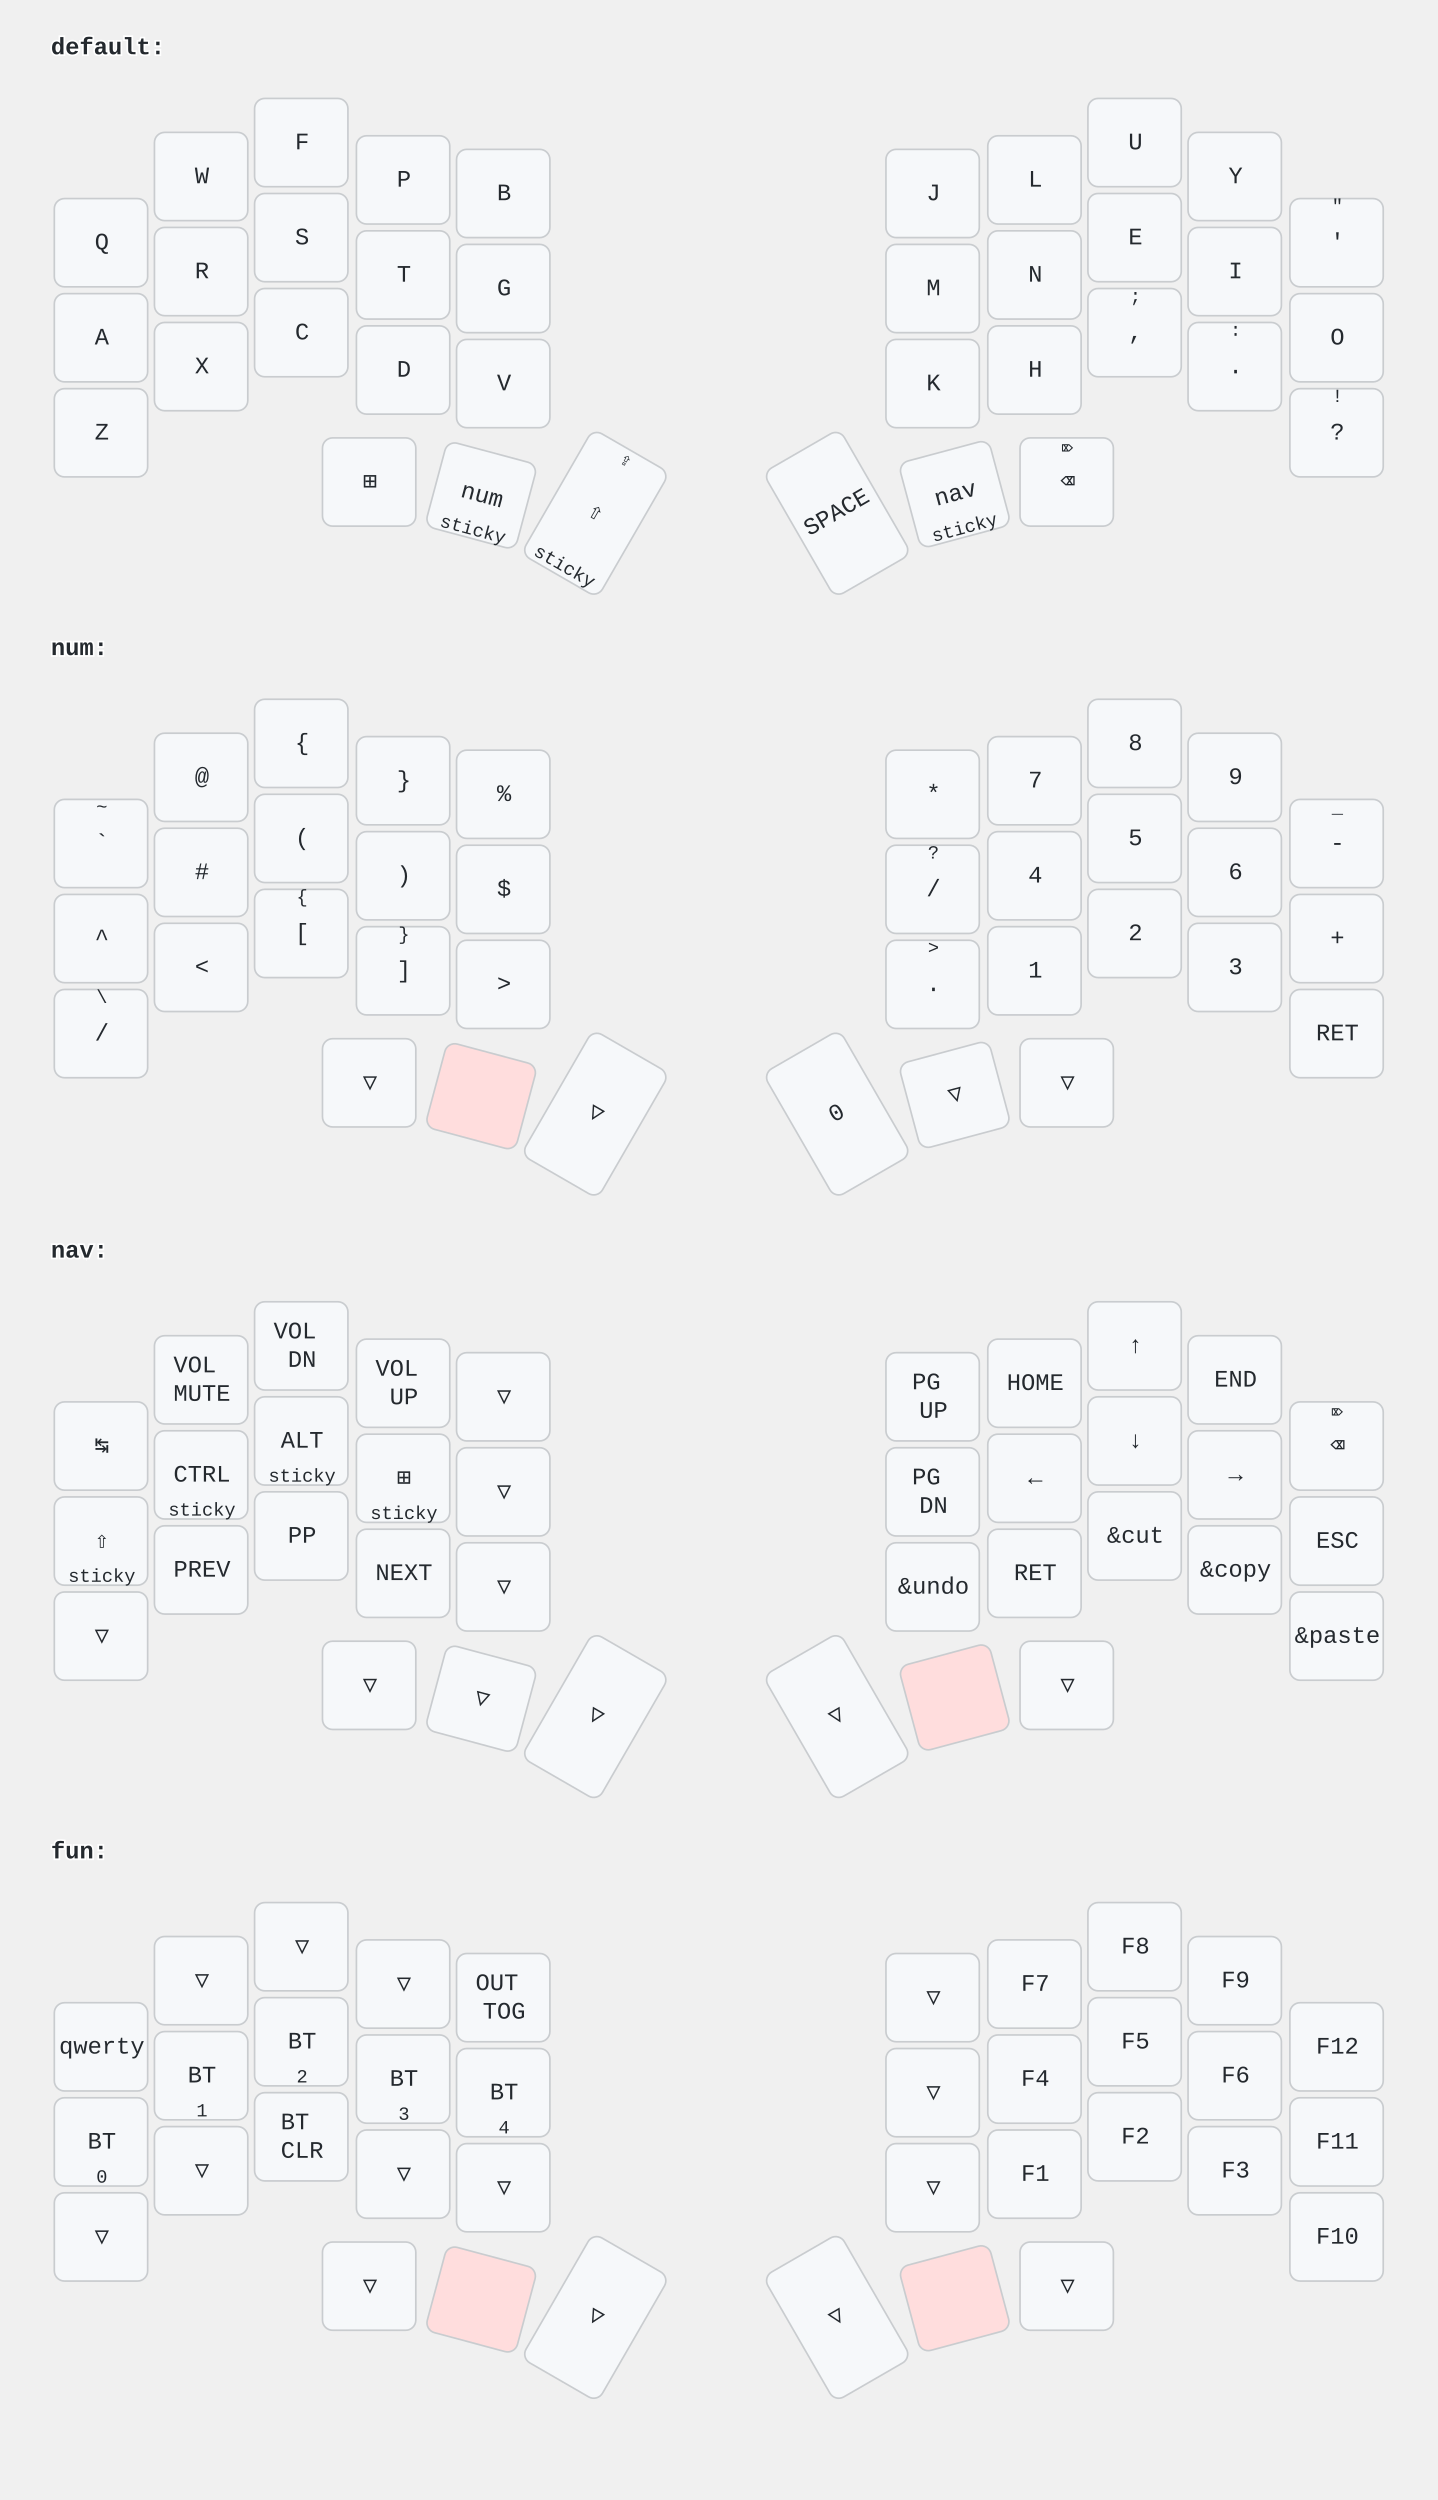
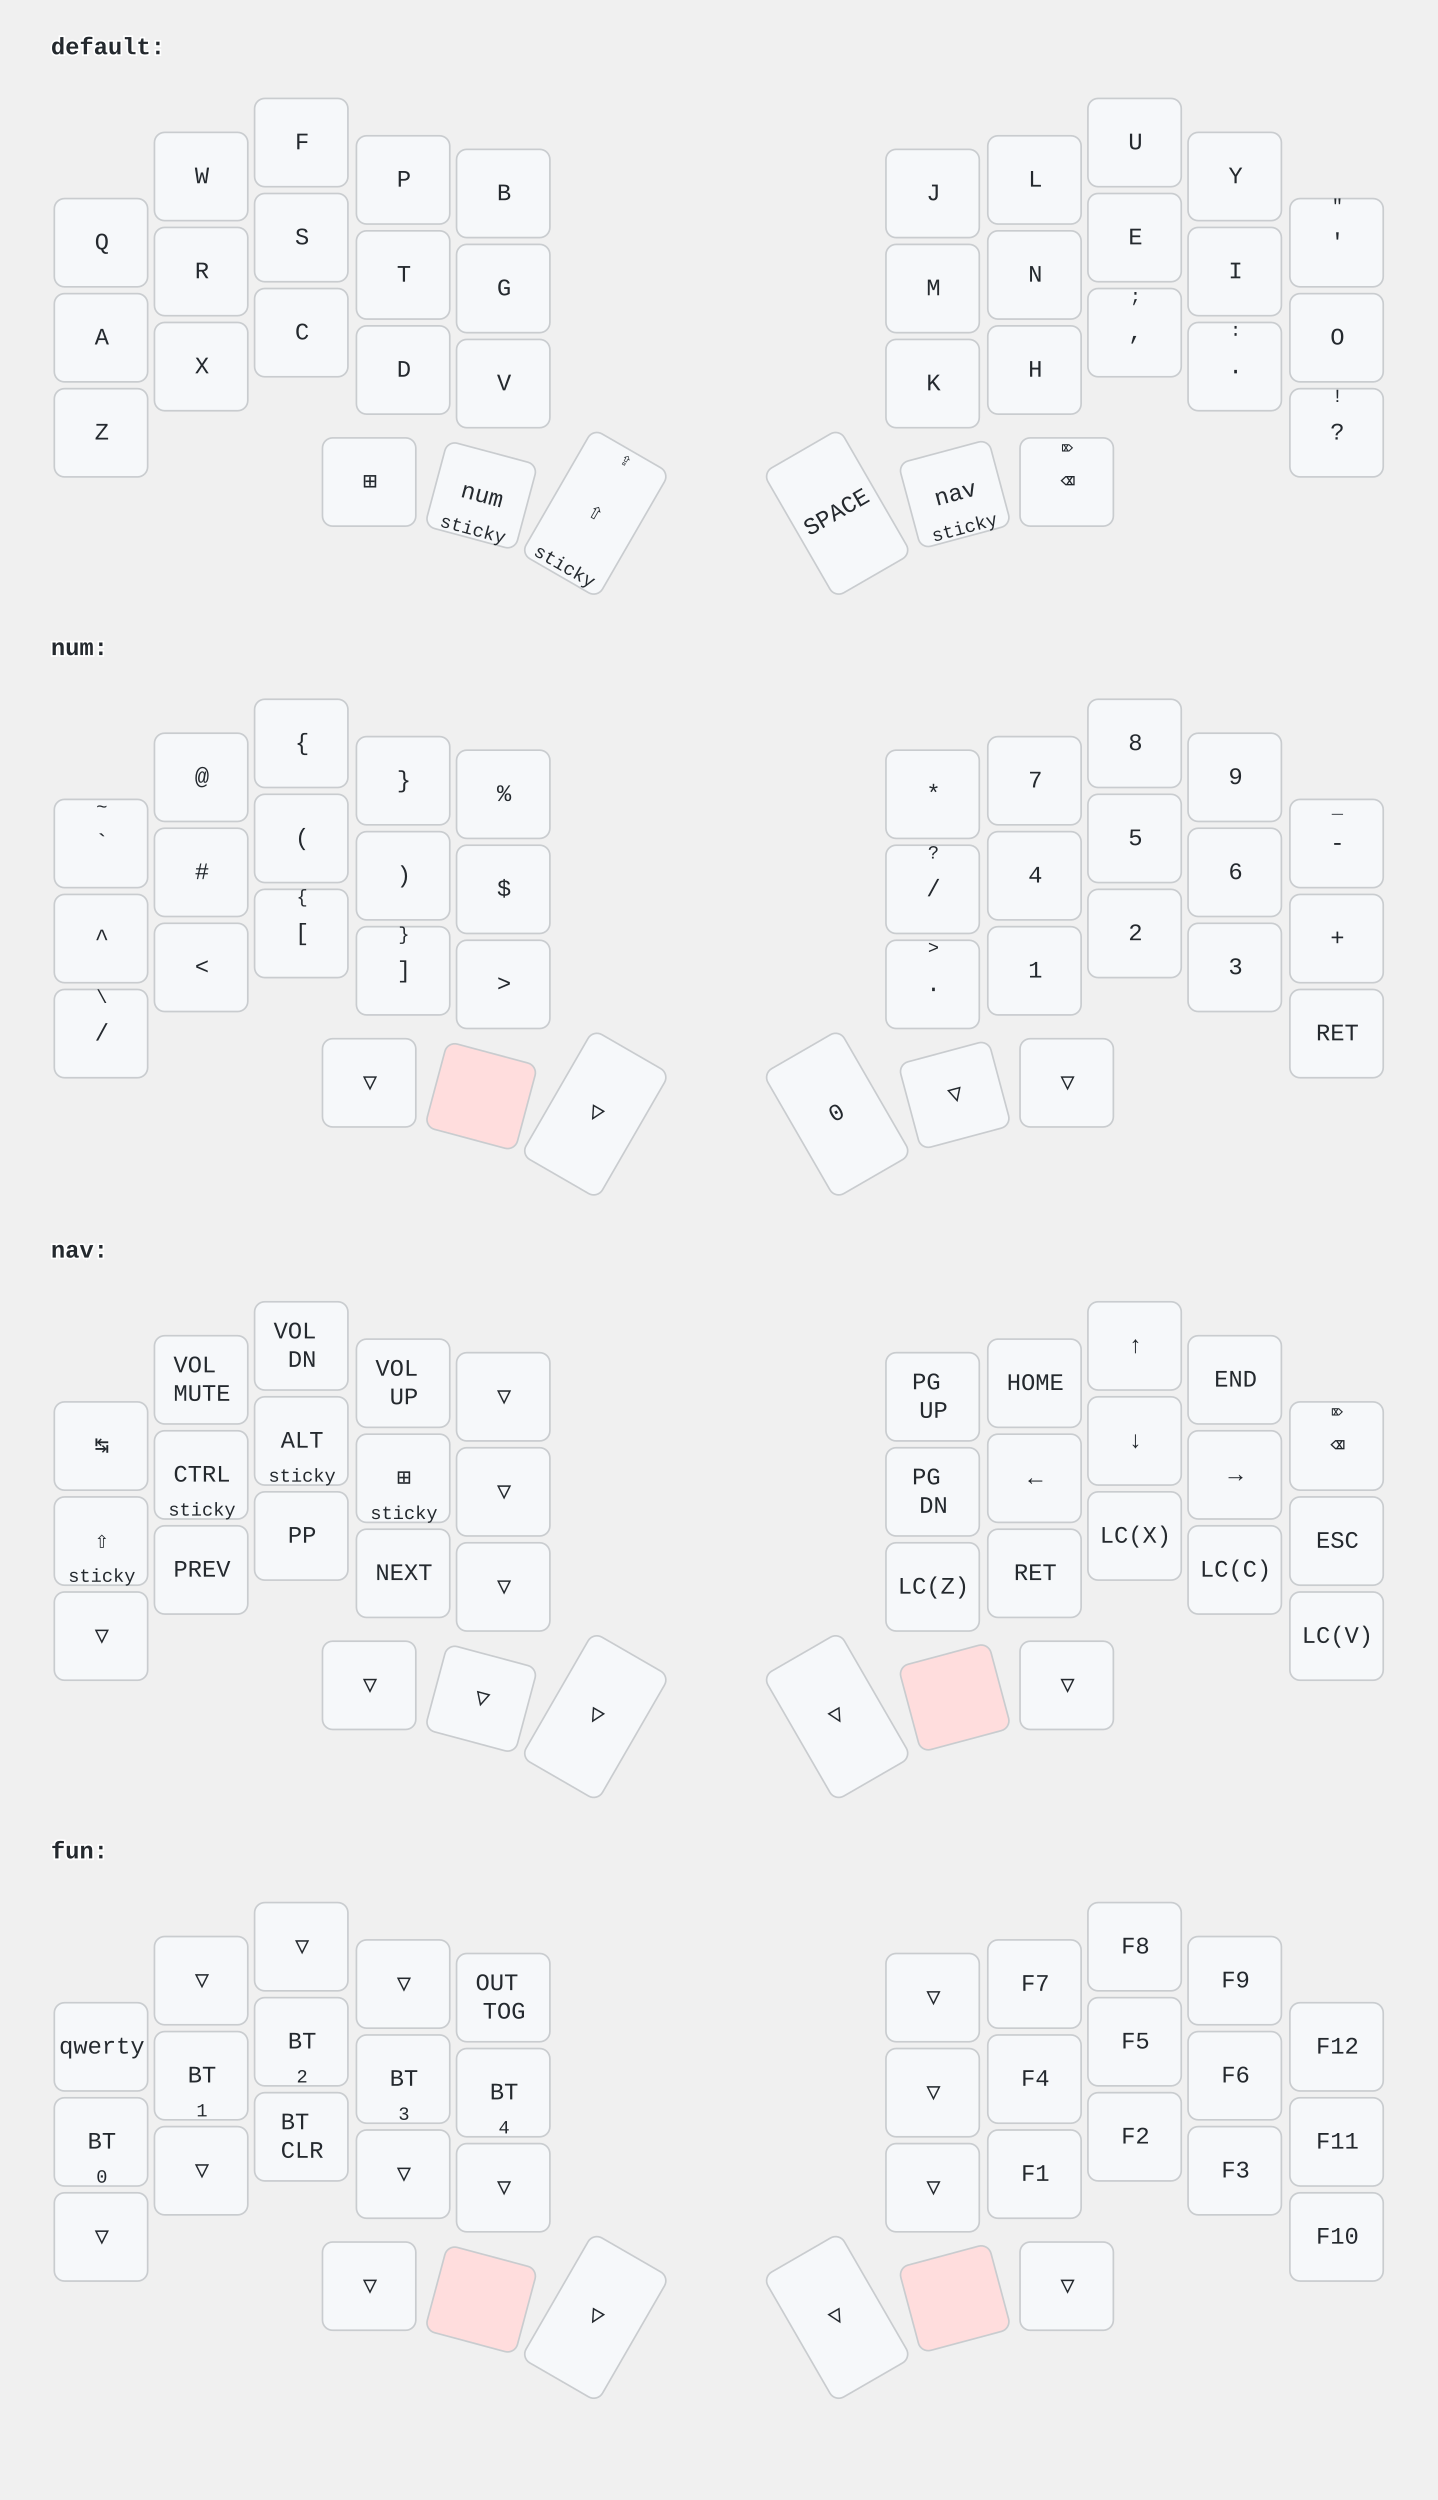
<svg xmlns="http://www.w3.org/2000/svg" width="847" height="1473" viewBox="0 0 847 1473" class="keymap">
  <style>/* font and background color specifications */
svg {
    font-family: SFMono-Regular,Consolas,Liberation Mono,Menlo,monospace;
    font-size: 14px;
    font-kerning: normal;
    text-rendering: optimizeLegibility;
    fill: #24292e;
}

/* default key styling */
rect {
    fill: #f6f8fa;
    stroke: #c9cccf;
    stroke-width: 1;
}

/* color accent for combo boxes */
rect.combo {
    fill: #cdf;
}

/* color accent for held keys */
rect.held, rect.combo.held {
    fill: #fdd;
}

/* color accent for ghost (optional) keys */
rect.ghost, rect.combo.ghost {
    fill: #ddd;
}

text {
    text-anchor: middle;
    dominant-baseline: middle;
}

/* styling for layer labels */
text.label {
    font-weight: bold;
    text-anchor: start;
    stroke: white;
    stroke-width: 2;
    paint-order: stroke;
}

/* styling for combo tap, and key hold/shifted label text */
text.combo, text.hold, text.shifted {
    font-size: 11px;
}

text.hold {
    text-anchor: middle;
    dominant-baseline: auto;
}

text.shifted {
    text-anchor: middle;
    dominant-baseline: hanging;
}

/* styling for hold/shifted label text in combo box */
text.combo.hold, text.combo.shifted {
    font-size: 8px;
}

/* styling for combo dendrons */
path {
    stroke-width: 1;
    stroke: gray;
    fill: none;
}
</style>
  <g transform="translate(30, 0)" class="layer-default">
    <text x="0" y="28" class="label">default:</text>
    <g transform="translate(0, 56)">
      <g transform="translate(30, 87)" class="key keypos-0">
        <rect rx="6" ry="6" x="-28" y="-26" width="55" height="52" class="key" />
        <text x="0" y="0" class="key tap">Q</text>
      </g>
      <g transform="translate(89, 48)" class="key keypos-1">
        <rect rx="6" ry="6" x="-28" y="-26" width="55" height="52" class="key" />
        <text x="0" y="0" class="key tap">W</text>
      </g>
      <g transform="translate(148, 28)" class="key keypos-2">
        <rect rx="6" ry="6" x="-28" y="-26" width="55" height="52" class="key" />
        <text x="0" y="0" class="key tap">F</text>
      </g>
      <g transform="translate(208, 50)" class="key keypos-3">
        <rect rx="6" ry="6" x="-28" y="-26" width="55" height="52" class="key" />
        <text x="0" y="0" class="key tap">P</text>
      </g>
      <g transform="translate(267, 58)" class="key keypos-4">
        <rect rx="6" ry="6" x="-28" y="-26" width="55" height="52" class="key" />
        <text x="0" y="0" class="key tap">B</text>
      </g>
      <g transform="translate(520, 58)" class="key keypos-5">
        <rect rx="6" ry="6" x="-28" y="-26" width="55" height="52" class="key" />
        <text x="0" y="0" class="key tap">J</text>
      </g>
      <g transform="translate(580, 50)" class="key keypos-6">
        <rect rx="6" ry="6" x="-28" y="-26" width="55" height="52" class="key" />
        <text x="0" y="0" class="key tap">L</text>
      </g>
      <g transform="translate(639, 28)" class="key keypos-7">
        <rect rx="6" ry="6" x="-28" y="-26" width="55" height="52" class="key" />
        <text x="0" y="0" class="key tap">U</text>
      </g>
      <g transform="translate(698, 48)" class="key keypos-8">
        <rect rx="6" ry="6" x="-28" y="-26" width="55" height="52" class="key" />
        <text x="0" y="0" class="key tap">Y</text>
      </g>
      <g transform="translate(758, 87)" class="key keypos-9">
        <rect rx="6" ry="6" x="-28" y="-26" width="55" height="52" class="key" />
        <text x="0" y="0" class="key tap">'</text>
        <text x="0" y="-24" class="key shifted">"</text>
      </g>
      <g transform="translate(30, 143)" class="key keypos-10">
        <rect rx="6" ry="6" x="-28" y="-26" width="55" height="52" class="key" />
        <text x="0" y="0" class="key tap">A</text>
      </g>
      <g transform="translate(89, 104)" class="key keypos-11">
        <rect rx="6" ry="6" x="-28" y="-26" width="55" height="52" class="key" />
        <text x="0" y="0" class="key tap">R</text>
      </g>
      <g transform="translate(148, 84)" class="key keypos-12">
        <rect rx="6" ry="6" x="-28" y="-26" width="55" height="52" class="key" />
        <text x="0" y="0" class="key tap">S</text>
      </g>
      <g transform="translate(208, 106)" class="key keypos-13">
        <rect rx="6" ry="6" x="-28" y="-26" width="55" height="52" class="key" />
        <text x="0" y="0" class="key tap">T</text>
      </g>
      <g transform="translate(267, 114)" class="key keypos-14">
        <rect rx="6" ry="6" x="-28" y="-26" width="55" height="52" class="key" />
        <text x="0" y="0" class="key tap">G</text>
      </g>
      <g transform="translate(520, 114)" class="key keypos-15">
        <rect rx="6" ry="6" x="-28" y="-26" width="55" height="52" class="key" />
        <text x="0" y="0" class="key tap">M</text>
      </g>
      <g transform="translate(580, 106)" class="key keypos-16">
        <rect rx="6" ry="6" x="-28" y="-26" width="55" height="52" class="key" />
        <text x="0" y="0" class="key tap">N</text>
      </g>
      <g transform="translate(639, 84)" class="key keypos-17">
        <rect rx="6" ry="6" x="-28" y="-26" width="55" height="52" class="key" />
        <text x="0" y="0" class="key tap">E</text>
      </g>
      <g transform="translate(698, 104)" class="key keypos-18">
        <rect rx="6" ry="6" x="-28" y="-26" width="55" height="52" class="key" />
        <text x="0" y="0" class="key tap">I</text>
      </g>
      <g transform="translate(758, 143)" class="key keypos-19">
        <rect rx="6" ry="6" x="-28" y="-26" width="55" height="52" class="key" />
        <text x="0" y="0" class="key tap">O</text>
      </g>
      <g transform="translate(30, 199)" class="key keypos-20">
        <rect rx="6" ry="6" x="-28" y="-26" width="55" height="52" class="key" />
        <text x="0" y="0" class="key tap">Z</text>
      </g>
      <g transform="translate(89, 160)" class="key keypos-21">
        <rect rx="6" ry="6" x="-28" y="-26" width="55" height="52" class="key" />
        <text x="0" y="0" class="key tap">X</text>
      </g>
      <g transform="translate(148, 140)" class="key keypos-22">
        <rect rx="6" ry="6" x="-28" y="-26" width="55" height="52" class="key" />
        <text x="0" y="0" class="key tap">C</text>
      </g>
      <g transform="translate(208, 162)" class="key keypos-23">
        <rect rx="6" ry="6" x="-28" y="-26" width="55" height="52" class="key" />
        <text x="0" y="0" class="key tap">D</text>
      </g>
      <g transform="translate(267, 170)" class="key keypos-24">
        <rect rx="6" ry="6" x="-28" y="-26" width="55" height="52" class="key" />
        <text x="0" y="0" class="key tap">V</text>
      </g>
      <g transform="translate(520, 170)" class="key keypos-25">
        <rect rx="6" ry="6" x="-28" y="-26" width="55" height="52" class="key" />
        <text x="0" y="0" class="key tap">K</text>
      </g>
      <g transform="translate(580, 162)" class="key keypos-26">
        <rect rx="6" ry="6" x="-28" y="-26" width="55" height="52" class="key" />
        <text x="0" y="0" class="key tap">H</text>
      </g>
      <g transform="translate(639, 140)" class="key keypos-27">
        <rect rx="6" ry="6" x="-28" y="-26" width="55" height="52" class="key" />
        <text x="0" y="0" class="key tap">,</text>
        <text x="0" y="-24" class="key shifted">;</text>
      </g>
      <g transform="translate(698, 160)" class="key keypos-28">
        <rect rx="6" ry="6" x="-28" y="-26" width="55" height="52" class="key" />
        <text x="0" y="0" class="key tap">.</text>
        <text x="0" y="-24" class="key shifted">:</text>
      </g>
      <g transform="translate(758, 199)" class="key keypos-29">
        <rect rx="6" ry="6" x="-28" y="-26" width="55" height="52" class="key" />
        <text x="0" y="0" class="key tap">?</text>
        <text x="0" y="-24" class="key shifted">!</text>
      </g>
      <g transform="translate(188, 228)" class="key keypos-30">
        <rect rx="6" ry="6" x="-28" y="-26" width="55" height="52" class="key" />
        <text x="0" y="0" class="key tap">⊞</text>
      </g>
      <g transform="translate(254, 236) rotate(15.0)" class="key keypos-31">
        <rect rx="6" ry="6" x="-28" y="-26" width="55" height="52" class="key" />
        <text x="0" y="0" class="key tap">num</text>
        <text x="0" y="24" class="key hold">sticky</text>
      </g>
      <g transform="translate(321, 246) rotate(30.0)" class="key keypos-32">
        <rect rx="6" ry="6" x="-26" y="-42" width="52" height="85" class="key" />
        <text x="0" y="0" class="key tap">⇧</text>
        <text x="0" y="40" class="key hold">sticky</text>
        <text x="0" y="-40" class="key shifted">⇪</text>
      </g>
      <g transform="translate(463, 246) rotate(-30.0)" class="key keypos-33">
        <rect rx="6" ry="6" x="-26" y="-42" width="52" height="85" class="key" />
        <text x="0" y="0" class="key tap">SPACE</text>
      </g>
      <g transform="translate(533, 235) rotate(-15.0)" class="key keypos-34">
        <rect rx="6" ry="6" x="-28" y="-26" width="55" height="52" class="key" />
        <text x="0" y="0" class="key tap">nav</text>
        <text x="0" y="24" class="key hold">sticky</text>
      </g>
      <g transform="translate(599, 228)" class="key keypos-35">
        <rect rx="6" ry="6" x="-28" y="-26" width="55" height="52" class="key" />
        <text x="0" y="0" class="key tap">⌫</text>
        <text x="0" y="-24" class="key shifted">⌦</text>
      </g>
    </g>
  </g>
  <g transform="translate(30, 354)" class="layer-num">
    <text x="0" y="28" class="label">num:</text>
    <g transform="translate(0, 56)">
      <g transform="translate(30, 87)" class="key keypos-0">
        <rect rx="6" ry="6" x="-28" y="-26" width="55" height="52" class="key" />
        <text x="0" y="0" class="key tap">`</text>
        <text x="0" y="-24" class="key shifted">~</text>
      </g>
      <g transform="translate(89, 48)" class="key keypos-1">
        <rect rx="6" ry="6" x="-28" y="-26" width="55" height="52" class="key" />
        <text x="0" y="0" class="key tap">@</text>
      </g>
      <g transform="translate(148, 28)" class="key keypos-2">
        <rect rx="6" ry="6" x="-28" y="-26" width="55" height="52" class="key" />
        <text x="0" y="0" class="key tap">{</text>
      </g>
      <g transform="translate(208, 50)" class="key keypos-3">
        <rect rx="6" ry="6" x="-28" y="-26" width="55" height="52" class="key" />
        <text x="0" y="0" class="key tap">}</text>
      </g>
      <g transform="translate(267, 58)" class="key keypos-4">
        <rect rx="6" ry="6" x="-28" y="-26" width="55" height="52" class="key" />
        <text x="0" y="0" class="key tap">%</text>
      </g>
      <g transform="translate(520, 58)" class="key keypos-5">
        <rect rx="6" ry="6" x="-28" y="-26" width="55" height="52" class="key" />
        <text x="0" y="0" class="key tap">*</text>
      </g>
      <g transform="translate(580, 50)" class="key keypos-6">
        <rect rx="6" ry="6" x="-28" y="-26" width="55" height="52" class="key" />
        <text x="0" y="0" class="key tap">7</text>
      </g>
      <g transform="translate(639, 28)" class="key keypos-7">
        <rect rx="6" ry="6" x="-28" y="-26" width="55" height="52" class="key" />
        <text x="0" y="0" class="key tap">8</text>
      </g>
      <g transform="translate(698, 48)" class="key keypos-8">
        <rect rx="6" ry="6" x="-28" y="-26" width="55" height="52" class="key" />
        <text x="0" y="0" class="key tap">9</text>
      </g>
      <g transform="translate(758, 87)" class="key keypos-9">
        <rect rx="6" ry="6" x="-28" y="-26" width="55" height="52" class="key" />
        <text x="0" y="0" class="key tap">-</text>
        <text x="0" y="-24" class="key shifted">_</text>
      </g>
      <g transform="translate(30, 143)" class="key keypos-10">
        <rect rx="6" ry="6" x="-28" y="-26" width="55" height="52" class="key" />
        <text x="0" y="0" class="key tap">^</text>
      </g>
      <g transform="translate(89, 104)" class="key keypos-11">
        <rect rx="6" ry="6" x="-28" y="-26" width="55" height="52" class="key" />
        <text x="0" y="0" class="key tap">#</text>
      </g>
      <g transform="translate(148, 84)" class="key keypos-12">
        <rect rx="6" ry="6" x="-28" y="-26" width="55" height="52" class="key" />
        <text x="0" y="0" class="key tap">(</text>
      </g>
      <g transform="translate(208, 106)" class="key keypos-13">
        <rect rx="6" ry="6" x="-28" y="-26" width="55" height="52" class="key" />
        <text x="0" y="0" class="key tap">)</text>
      </g>
      <g transform="translate(267, 114)" class="key keypos-14">
        <rect rx="6" ry="6" x="-28" y="-26" width="55" height="52" class="key" />
        <text x="0" y="0" class="key tap">$</text>
      </g>
      <g transform="translate(520, 114)" class="key keypos-15">
        <rect rx="6" ry="6" x="-28" y="-26" width="55" height="52" class="key" />
        <text x="0" y="0" class="key tap">/</text>
        <text x="0" y="-24" class="key shifted">?</text>
      </g>
      <g transform="translate(580, 106)" class="key keypos-16">
        <rect rx="6" ry="6" x="-28" y="-26" width="55" height="52" class="key" />
        <text x="0" y="0" class="key tap">4</text>
      </g>
      <g transform="translate(639, 84)" class="key keypos-17">
        <rect rx="6" ry="6" x="-28" y="-26" width="55" height="52" class="key" />
        <text x="0" y="0" class="key tap">5</text>
      </g>
      <g transform="translate(698, 104)" class="key keypos-18">
        <rect rx="6" ry="6" x="-28" y="-26" width="55" height="52" class="key" />
        <text x="0" y="0" class="key tap">6</text>
      </g>
      <g transform="translate(758, 143)" class="key keypos-19">
        <rect rx="6" ry="6" x="-28" y="-26" width="55" height="52" class="key" />
        <text x="0" y="0" class="key tap">+</text>
      </g>
      <g transform="translate(30, 199)" class="key keypos-20">
        <rect rx="6" ry="6" x="-28" y="-26" width="55" height="52" class="key" />
        <text x="0" y="0" class="key tap">/</text>
        <text x="0" y="-24" class="key shifted">\</text>
      </g>
      <g transform="translate(89, 160)" class="key keypos-21">
        <rect rx="6" ry="6" x="-28" y="-26" width="55" height="52" class="key" />
        <text x="0" y="0" class="key tap">&lt;</text>
      </g>
      <g transform="translate(148, 140)" class="key keypos-22">
        <rect rx="6" ry="6" x="-28" y="-26" width="55" height="52" class="key" />
        <text x="0" y="0" class="key tap">[</text>
        <text x="0" y="-24" class="key shifted">{</text>
      </g>
      <g transform="translate(208, 162)" class="key keypos-23">
        <rect rx="6" ry="6" x="-28" y="-26" width="55" height="52" class="key" />
        <text x="0" y="0" class="key tap">]</text>
        <text x="0" y="-24" class="key shifted">}</text>
      </g>
      <g transform="translate(267, 170)" class="key keypos-24">
        <rect rx="6" ry="6" x="-28" y="-26" width="55" height="52" class="key" />
        <text x="0" y="0" class="key tap">&gt;</text>
      </g>
      <g transform="translate(520, 170)" class="key keypos-25">
        <rect rx="6" ry="6" x="-28" y="-26" width="55" height="52" class="key" />
        <text x="0" y="0" class="key tap">.</text>
        <text x="0" y="-24" class="key shifted">&gt;</text>
      </g>
      <g transform="translate(580, 162)" class="key keypos-26">
        <rect rx="6" ry="6" x="-28" y="-26" width="55" height="52" class="key" />
        <text x="0" y="0" class="key tap">1</text>
      </g>
      <g transform="translate(639, 140)" class="key keypos-27">
        <rect rx="6" ry="6" x="-28" y="-26" width="55" height="52" class="key" />
        <text x="0" y="0" class="key tap">2</text>
      </g>
      <g transform="translate(698, 160)" class="key keypos-28">
        <rect rx="6" ry="6" x="-28" y="-26" width="55" height="52" class="key" />
        <text x="0" y="0" class="key tap">3</text>
      </g>
      <g transform="translate(758, 199)" class="key keypos-29">
        <rect rx="6" ry="6" x="-28" y="-26" width="55" height="52" class="key" />
        <text x="0" y="0" class="key tap">RET</text>
      </g>
      <g transform="translate(188, 228)" class="key trans keypos-30">
        <rect rx="6" ry="6" x="-28" y="-26" width="55" height="52" class="key trans" />
        <text x="0" y="0" class="key trans tap">▽</text>
      </g>
      <g transform="translate(254, 236) rotate(15.0)" class="key held keypos-31">
        <rect rx="6" ry="6" x="-28" y="-26" width="55" height="52" class="key held" />
      </g>
      <g transform="translate(321, 246) rotate(30.0)" class="key trans keypos-32">
        <rect rx="6" ry="6" x="-26" y="-42" width="52" height="85" class="key trans" />
        <text x="0" y="0" class="key trans tap">▽</text>
      </g>
      <g transform="translate(463, 246) rotate(-30.0)" class="key keypos-33">
        <rect rx="6" ry="6" x="-26" y="-42" width="52" height="85" class="key" />
        <text x="0" y="0" class="key tap">0</text>
      </g>
      <g transform="translate(533, 235) rotate(-15.0)" class="key trans keypos-34">
        <rect rx="6" ry="6" x="-28" y="-26" width="55" height="52" class="key trans" />
        <text x="0" y="0" class="key trans tap">▽</text>
      </g>
      <g transform="translate(599, 228)" class="key trans keypos-35">
        <rect rx="6" ry="6" x="-28" y="-26" width="55" height="52" class="key trans" />
        <text x="0" y="0" class="key trans tap">▽</text>
      </g>
    </g>
  </g>
  <g transform="translate(30, 709)" class="layer-nav">
    <text x="0" y="28" class="label">nav:</text>
    <g transform="translate(0, 56)">
      <g transform="translate(30, 87)" class="key keypos-0">
        <rect rx="6" ry="6" x="-28" y="-26" width="55" height="52" class="key" />
        <text x="0" y="0" class="key tap">↹</text>
      </g>
      <g transform="translate(89, 48)" class="key keypos-1">
        <rect rx="6" ry="6" x="-28" y="-26" width="55" height="52" class="key" />
        <text x="0" y="0" class="key tap">
          <tspan x="0" dy="-0.6em">VOL</tspan>
          <tspan x="0" dy="1.2em">MUTE</tspan>
        </text>
      </g>
      <g transform="translate(148, 28)" class="key keypos-2">
        <rect rx="6" ry="6" x="-28" y="-26" width="55" height="52" class="key" />
        <text x="0" y="0" class="key tap">
          <tspan x="0" dy="-0.6em">VOL</tspan>
          <tspan x="0" dy="1.2em">DN</tspan>
        </text>
      </g>
      <g transform="translate(208, 50)" class="key keypos-3">
        <rect rx="6" ry="6" x="-28" y="-26" width="55" height="52" class="key" />
        <text x="0" y="0" class="key tap">
          <tspan x="0" dy="-0.6em">VOL</tspan>
          <tspan x="0" dy="1.2em">UP</tspan>
        </text>
      </g>
      <g transform="translate(267, 58)" class="key trans keypos-4">
        <rect rx="6" ry="6" x="-28" y="-26" width="55" height="52" class="key trans" />
        <text x="0" y="0" class="key trans tap">▽</text>
      </g>
      <g transform="translate(520, 58)" class="key keypos-5">
        <rect rx="6" ry="6" x="-28" y="-26" width="55" height="52" class="key" />
        <text x="0" y="0" class="key tap">
          <tspan x="0" dy="-0.6em">PG</tspan>
          <tspan x="0" dy="1.2em">UP</tspan>
        </text>
      </g>
      <g transform="translate(580, 50)" class="key keypos-6">
        <rect rx="6" ry="6" x="-28" y="-26" width="55" height="52" class="key" />
        <text x="0" y="0" class="key tap">HOME</text>
      </g>
      <g transform="translate(639, 28)" class="key keypos-7">
        <rect rx="6" ry="6" x="-28" y="-26" width="55" height="52" class="key" />
        <text x="0" y="0" class="key tap">↑</text>
      </g>
      <g transform="translate(698, 48)" class="key keypos-8">
        <rect rx="6" ry="6" x="-28" y="-26" width="55" height="52" class="key" />
        <text x="0" y="0" class="key tap">END</text>
      </g>
      <g transform="translate(758, 87)" class="key keypos-9">
        <rect rx="6" ry="6" x="-28" y="-26" width="55" height="52" class="key" />
        <text x="0" y="0" class="key tap">⌫</text>
        <text x="0" y="-24" class="key shifted">⌦</text>
      </g>
      <g transform="translate(30, 143)" class="key keypos-10">
        <rect rx="6" ry="6" x="-28" y="-26" width="55" height="52" class="key" />
        <text x="0" y="0" class="key tap">⇧</text>
        <text x="0" y="24" class="key hold">sticky</text>
      </g>
      <g transform="translate(89, 104)" class="key keypos-11">
        <rect rx="6" ry="6" x="-28" y="-26" width="55" height="52" class="key" />
        <text x="0" y="0" class="key tap">CTRL</text>
        <text x="0" y="24" class="key hold">sticky</text>
      </g>
      <g transform="translate(148, 84)" class="key keypos-12">
        <rect rx="6" ry="6" x="-28" y="-26" width="55" height="52" class="key" />
        <text x="0" y="0" class="key tap">ALT</text>
        <text x="0" y="24" class="key hold">sticky</text>
      </g>
      <g transform="translate(208, 106)" class="key keypos-13">
        <rect rx="6" ry="6" x="-28" y="-26" width="55" height="52" class="key" />
        <text x="0" y="0" class="key tap">⊞</text>
        <text x="0" y="24" class="key hold">sticky</text>
      </g>
      <g transform="translate(267, 114)" class="key trans keypos-14">
        <rect rx="6" ry="6" x="-28" y="-26" width="55" height="52" class="key trans" />
        <text x="0" y="0" class="key trans tap">▽</text>
      </g>
      <g transform="translate(520, 114)" class="key keypos-15">
        <rect rx="6" ry="6" x="-28" y="-26" width="55" height="52" class="key" />
        <text x="0" y="0" class="key tap">
          <tspan x="0" dy="-0.6em">PG</tspan>
          <tspan x="0" dy="1.2em">DN</tspan>
        </text>
      </g>
      <g transform="translate(580, 106)" class="key keypos-16">
        <rect rx="6" ry="6" x="-28" y="-26" width="55" height="52" class="key" />
        <text x="0" y="0" class="key tap">←</text>
      </g>
      <g transform="translate(639, 84)" class="key keypos-17">
        <rect rx="6" ry="6" x="-28" y="-26" width="55" height="52" class="key" />
        <text x="0" y="0" class="key tap">↓</text>
      </g>
      <g transform="translate(698, 104)" class="key keypos-18">
        <rect rx="6" ry="6" x="-28" y="-26" width="55" height="52" class="key" />
        <text x="0" y="0" class="key tap">→</text>
      </g>
      <g transform="translate(758, 143)" class="key keypos-19">
        <rect rx="6" ry="6" x="-28" y="-26" width="55" height="52" class="key" />
        <text x="0" y="0" class="key tap">ESC</text>
      </g>
      <g transform="translate(30, 199)" class="key trans keypos-20">
        <rect rx="6" ry="6" x="-28" y="-26" width="55" height="52" class="key trans" />
        <text x="0" y="0" class="key trans tap">▽</text>
      </g>
      <g transform="translate(89, 160)" class="key keypos-21">
        <rect rx="6" ry="6" x="-28" y="-26" width="55" height="52" class="key" />
        <text x="0" y="0" class="key tap">PREV</text>
      </g>
      <g transform="translate(148, 140)" class="key keypos-22">
        <rect rx="6" ry="6" x="-28" y="-26" width="55" height="52" class="key" />
        <text x="0" y="0" class="key tap">PP</text>
      </g>
      <g transform="translate(208, 162)" class="key keypos-23">
        <rect rx="6" ry="6" x="-28" y="-26" width="55" height="52" class="key" />
        <text x="0" y="0" class="key tap">NEXT</text>
      </g>
      <g transform="translate(267, 170)" class="key trans keypos-24">
        <rect rx="6" ry="6" x="-28" y="-26" width="55" height="52" class="key trans" />
        <text x="0" y="0" class="key trans tap">▽</text>
      </g>
      <g transform="translate(520, 170)" class="key keypos-25">
        <rect rx="6" ry="6" x="-28" y="-26" width="55" height="52" class="key" />
-         <text x="0" y="0" class="key tap">&amp;undo</text>
+         <text x="0" y="0" class="key tap">LC(Z)</text>
      </g>
      <g transform="translate(580, 162)" class="key keypos-26">
        <rect rx="6" ry="6" x="-28" y="-26" width="55" height="52" class="key" />
        <text x="0" y="0" class="key tap">RET</text>
      </g>
      <g transform="translate(639, 140)" class="key keypos-27">
        <rect rx="6" ry="6" x="-28" y="-26" width="55" height="52" class="key" />
-         <text x="0" y="0" class="key tap">&amp;cut</text>
+         <text x="0" y="0" class="key tap">LC(X)</text>
      </g>
      <g transform="translate(698, 160)" class="key keypos-28">
        <rect rx="6" ry="6" x="-28" y="-26" width="55" height="52" class="key" />
-         <text x="0" y="0" class="key tap">&amp;copy</text>
+         <text x="0" y="0" class="key tap">LC(C)</text>
      </g>
      <g transform="translate(758, 199)" class="key keypos-29">
        <rect rx="6" ry="6" x="-28" y="-26" width="55" height="52" class="key" />
-         <text x="0" y="0" class="key tap">&amp;paste</text>
+         <text x="0" y="0" class="key tap">LC(V)</text>
      </g>
      <g transform="translate(188, 228)" class="key trans keypos-30">
        <rect rx="6" ry="6" x="-28" y="-26" width="55" height="52" class="key trans" />
        <text x="0" y="0" class="key trans tap">▽</text>
      </g>
      <g transform="translate(254, 236) rotate(15.0)" class="key trans keypos-31">
        <rect rx="6" ry="6" x="-28" y="-26" width="55" height="52" class="key trans" />
        <text x="0" y="0" class="key trans tap">▽</text>
      </g>
      <g transform="translate(321, 246) rotate(30.0)" class="key trans keypos-32">
        <rect rx="6" ry="6" x="-26" y="-42" width="52" height="85" class="key trans" />
        <text x="0" y="0" class="key trans tap">▽</text>
      </g>
      <g transform="translate(463, 246) rotate(-30.0)" class="key trans keypos-33">
        <rect rx="6" ry="6" x="-26" y="-42" width="52" height="85" class="key trans" />
        <text x="0" y="0" class="key trans tap">▽</text>
      </g>
      <g transform="translate(533, 235) rotate(-15.0)" class="key held keypos-34">
        <rect rx="6" ry="6" x="-28" y="-26" width="55" height="52" class="key held" />
      </g>
      <g transform="translate(599, 228)" class="key trans keypos-35">
        <rect rx="6" ry="6" x="-28" y="-26" width="55" height="52" class="key trans" />
        <text x="0" y="0" class="key trans tap">▽</text>
      </g>
    </g>
  </g>
  <g transform="translate(30, 1063)" class="layer-fun">
    <text x="0" y="28" class="label">fun:</text>
    <g transform="translate(0, 56)">
      <g transform="translate(30, 87)" class="key keypos-0">
        <rect rx="6" ry="6" x="-28" y="-26" width="55" height="52" class="key" />
        <text x="0" y="0" class="key tap">qwerty</text>
      </g>
      <g transform="translate(89, 48)" class="key trans keypos-1">
        <rect rx="6" ry="6" x="-28" y="-26" width="55" height="52" class="key trans" />
        <text x="0" y="0" class="key trans tap">▽</text>
      </g>
      <g transform="translate(148, 28)" class="key trans keypos-2">
        <rect rx="6" ry="6" x="-28" y="-26" width="55" height="52" class="key trans" />
        <text x="0" y="0" class="key trans tap">▽</text>
      </g>
      <g transform="translate(208, 50)" class="key trans keypos-3">
        <rect rx="6" ry="6" x="-28" y="-26" width="55" height="52" class="key trans" />
        <text x="0" y="0" class="key trans tap">▽</text>
      </g>
      <g transform="translate(267, 58)" class="key keypos-4">
        <rect rx="6" ry="6" x="-28" y="-26" width="55" height="52" class="key" />
        <text x="0" y="0" class="key tap">
          <tspan x="0" dy="-0.6em">OUT</tspan>
          <tspan x="0" dy="1.2em">TOG</tspan>
        </text>
      </g>
      <g transform="translate(520, 58)" class="key trans keypos-5">
        <rect rx="6" ry="6" x="-28" y="-26" width="55" height="52" class="key trans" />
        <text x="0" y="0" class="key trans tap">▽</text>
      </g>
      <g transform="translate(580, 50)" class="key keypos-6">
        <rect rx="6" ry="6" x="-28" y="-26" width="55" height="52" class="key" />
        <text x="0" y="0" class="key tap">F7</text>
      </g>
      <g transform="translate(639, 28)" class="key keypos-7">
        <rect rx="6" ry="6" x="-28" y="-26" width="55" height="52" class="key" />
        <text x="0" y="0" class="key tap">F8</text>
      </g>
      <g transform="translate(698, 48)" class="key keypos-8">
        <rect rx="6" ry="6" x="-28" y="-26" width="55" height="52" class="key" />
        <text x="0" y="0" class="key tap">F9</text>
      </g>
      <g transform="translate(758, 87)" class="key keypos-9">
        <rect rx="6" ry="6" x="-28" y="-26" width="55" height="52" class="key" />
        <text x="0" y="0" class="key tap">F12</text>
      </g>
      <g transform="translate(30, 143)" class="key keypos-10">
        <rect rx="6" ry="6" x="-28" y="-26" width="55" height="52" class="key" />
        <text x="0" y="0" class="key tap">BT</text>
        <text x="0" y="24" class="key hold">0</text>
      </g>
      <g transform="translate(89, 104)" class="key keypos-11">
        <rect rx="6" ry="6" x="-28" y="-26" width="55" height="52" class="key" />
        <text x="0" y="0" class="key tap">BT</text>
        <text x="0" y="24" class="key hold">1</text>
      </g>
      <g transform="translate(148, 84)" class="key keypos-12">
        <rect rx="6" ry="6" x="-28" y="-26" width="55" height="52" class="key" />
        <text x="0" y="0" class="key tap">BT</text>
        <text x="0" y="24" class="key hold">2</text>
      </g>
      <g transform="translate(208, 106)" class="key keypos-13">
        <rect rx="6" ry="6" x="-28" y="-26" width="55" height="52" class="key" />
        <text x="0" y="0" class="key tap">BT</text>
        <text x="0" y="24" class="key hold">3</text>
      </g>
      <g transform="translate(267, 114)" class="key keypos-14">
        <rect rx="6" ry="6" x="-28" y="-26" width="55" height="52" class="key" />
        <text x="0" y="0" class="key tap">BT</text>
        <text x="0" y="24" class="key hold">4</text>
      </g>
      <g transform="translate(520, 114)" class="key trans keypos-15">
        <rect rx="6" ry="6" x="-28" y="-26" width="55" height="52" class="key trans" />
        <text x="0" y="0" class="key trans tap">▽</text>
      </g>
      <g transform="translate(580, 106)" class="key keypos-16">
        <rect rx="6" ry="6" x="-28" y="-26" width="55" height="52" class="key" />
        <text x="0" y="0" class="key tap">F4</text>
      </g>
      <g transform="translate(639, 84)" class="key keypos-17">
        <rect rx="6" ry="6" x="-28" y="-26" width="55" height="52" class="key" />
        <text x="0" y="0" class="key tap">F5</text>
      </g>
      <g transform="translate(698, 104)" class="key keypos-18">
        <rect rx="6" ry="6" x="-28" y="-26" width="55" height="52" class="key" />
        <text x="0" y="0" class="key tap">F6</text>
      </g>
      <g transform="translate(758, 143)" class="key keypos-19">
        <rect rx="6" ry="6" x="-28" y="-26" width="55" height="52" class="key" />
        <text x="0" y="0" class="key tap">F11</text>
      </g>
      <g transform="translate(30, 199)" class="key trans keypos-20">
        <rect rx="6" ry="6" x="-28" y="-26" width="55" height="52" class="key trans" />
        <text x="0" y="0" class="key trans tap">▽</text>
      </g>
      <g transform="translate(89, 160)" class="key trans keypos-21">
        <rect rx="6" ry="6" x="-28" y="-26" width="55" height="52" class="key trans" />
        <text x="0" y="0" class="key trans tap">▽</text>
      </g>
      <g transform="translate(148, 140)" class="key keypos-22">
        <rect rx="6" ry="6" x="-28" y="-26" width="55" height="52" class="key" />
        <text x="0" y="0" class="key tap">
          <tspan x="0" dy="-0.6em">BT</tspan>
          <tspan x="0" dy="1.2em">CLR</tspan>
        </text>
      </g>
      <g transform="translate(208, 162)" class="key trans keypos-23">
        <rect rx="6" ry="6" x="-28" y="-26" width="55" height="52" class="key trans" />
        <text x="0" y="0" class="key trans tap">▽</text>
      </g>
      <g transform="translate(267, 170)" class="key trans keypos-24">
        <rect rx="6" ry="6" x="-28" y="-26" width="55" height="52" class="key trans" />
        <text x="0" y="0" class="key trans tap">▽</text>
      </g>
      <g transform="translate(520, 170)" class="key trans keypos-25">
        <rect rx="6" ry="6" x="-28" y="-26" width="55" height="52" class="key trans" />
        <text x="0" y="0" class="key trans tap">▽</text>
      </g>
      <g transform="translate(580, 162)" class="key keypos-26">
        <rect rx="6" ry="6" x="-28" y="-26" width="55" height="52" class="key" />
        <text x="0" y="0" class="key tap">F1</text>
      </g>
      <g transform="translate(639, 140)" class="key keypos-27">
        <rect rx="6" ry="6" x="-28" y="-26" width="55" height="52" class="key" />
        <text x="0" y="0" class="key tap">F2</text>
      </g>
      <g transform="translate(698, 160)" class="key keypos-28">
        <rect rx="6" ry="6" x="-28" y="-26" width="55" height="52" class="key" />
        <text x="0" y="0" class="key tap">F3</text>
      </g>
      <g transform="translate(758, 199)" class="key keypos-29">
        <rect rx="6" ry="6" x="-28" y="-26" width="55" height="52" class="key" />
        <text x="0" y="0" class="key tap">F10</text>
      </g>
      <g transform="translate(188, 228)" class="key trans keypos-30">
        <rect rx="6" ry="6" x="-28" y="-26" width="55" height="52" class="key trans" />
        <text x="0" y="0" class="key trans tap">▽</text>
      </g>
      <g transform="translate(254, 236) rotate(15.0)" class="key held keypos-31">
        <rect rx="6" ry="6" x="-28" y="-26" width="55" height="52" class="key held" />
      </g>
      <g transform="translate(321, 246) rotate(30.0)" class="key trans keypos-32">
        <rect rx="6" ry="6" x="-26" y="-42" width="52" height="85" class="key trans" />
        <text x="0" y="0" class="key trans tap">▽</text>
      </g>
      <g transform="translate(463, 246) rotate(-30.0)" class="key trans keypos-33">
        <rect rx="6" ry="6" x="-26" y="-42" width="52" height="85" class="key trans" />
        <text x="0" y="0" class="key trans tap">▽</text>
      </g>
      <g transform="translate(533, 235) rotate(-15.0)" class="key held keypos-34">
        <rect rx="6" ry="6" x="-28" y="-26" width="55" height="52" class="key held" />
      </g>
      <g transform="translate(599, 228)" class="key trans keypos-35">
        <rect rx="6" ry="6" x="-28" y="-26" width="55" height="52" class="key trans" />
        <text x="0" y="0" class="key trans tap">▽</text>
      </g>
    </g>
  </g>
</svg>
